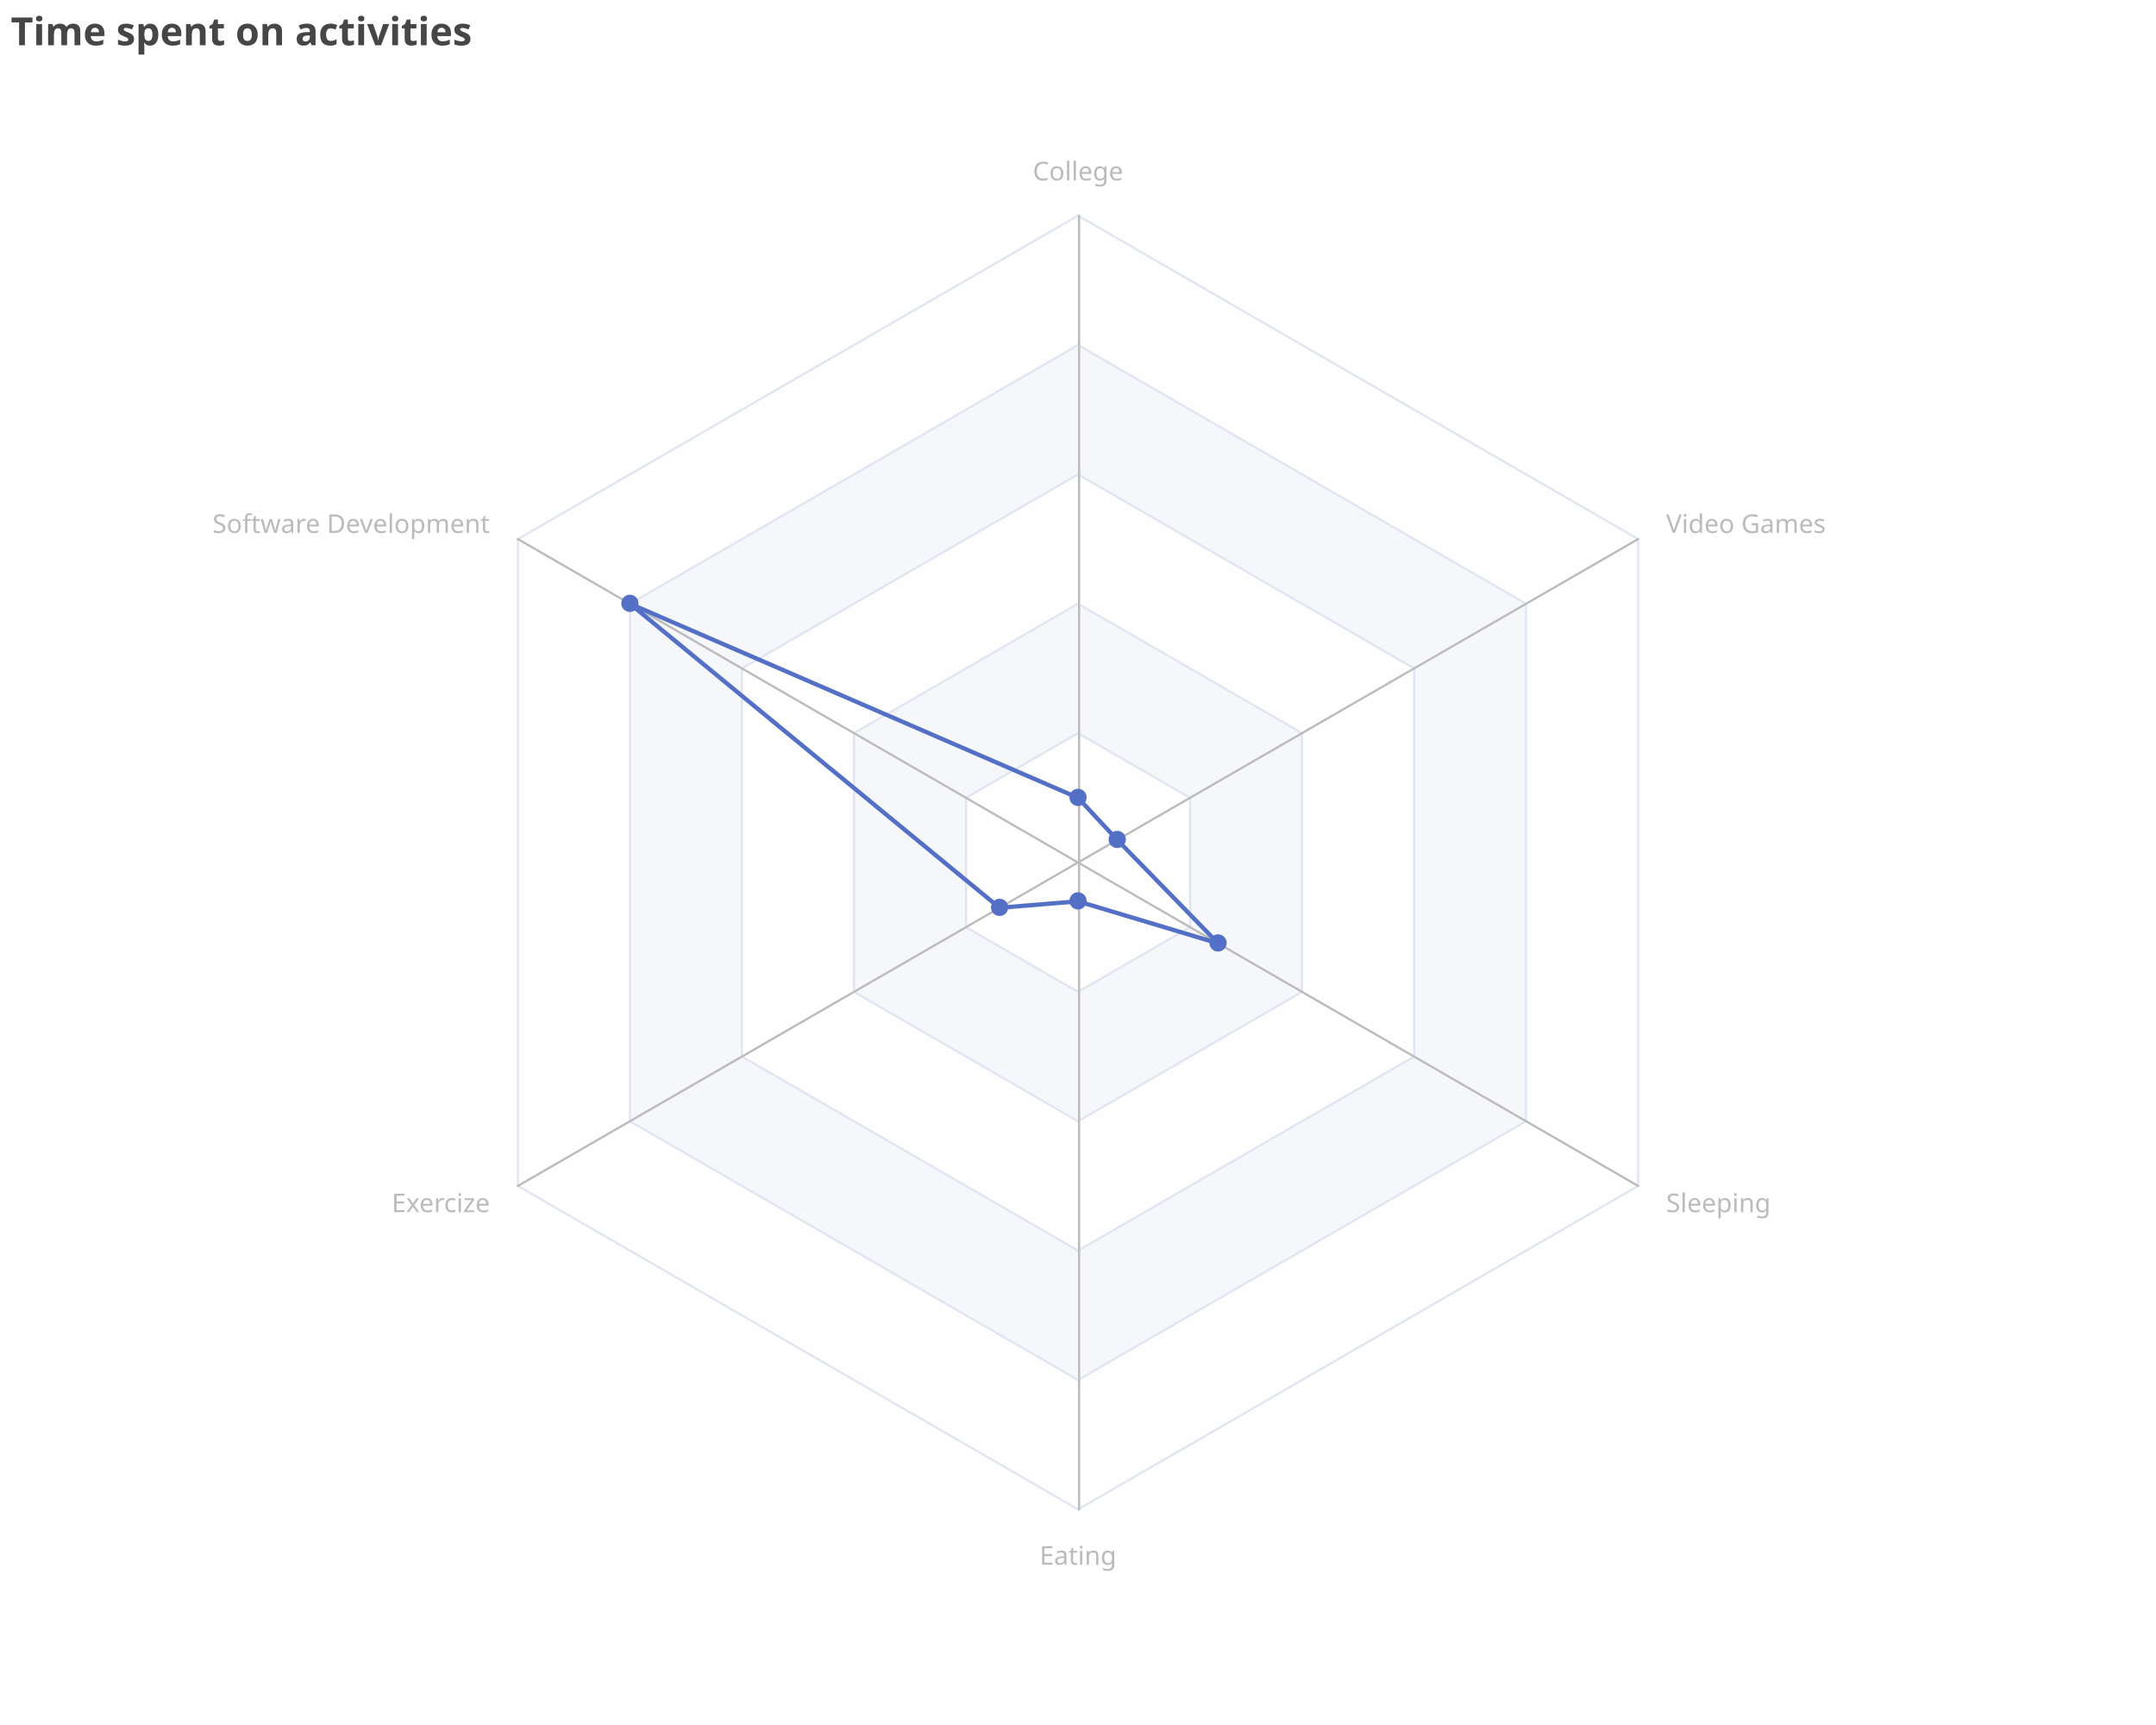
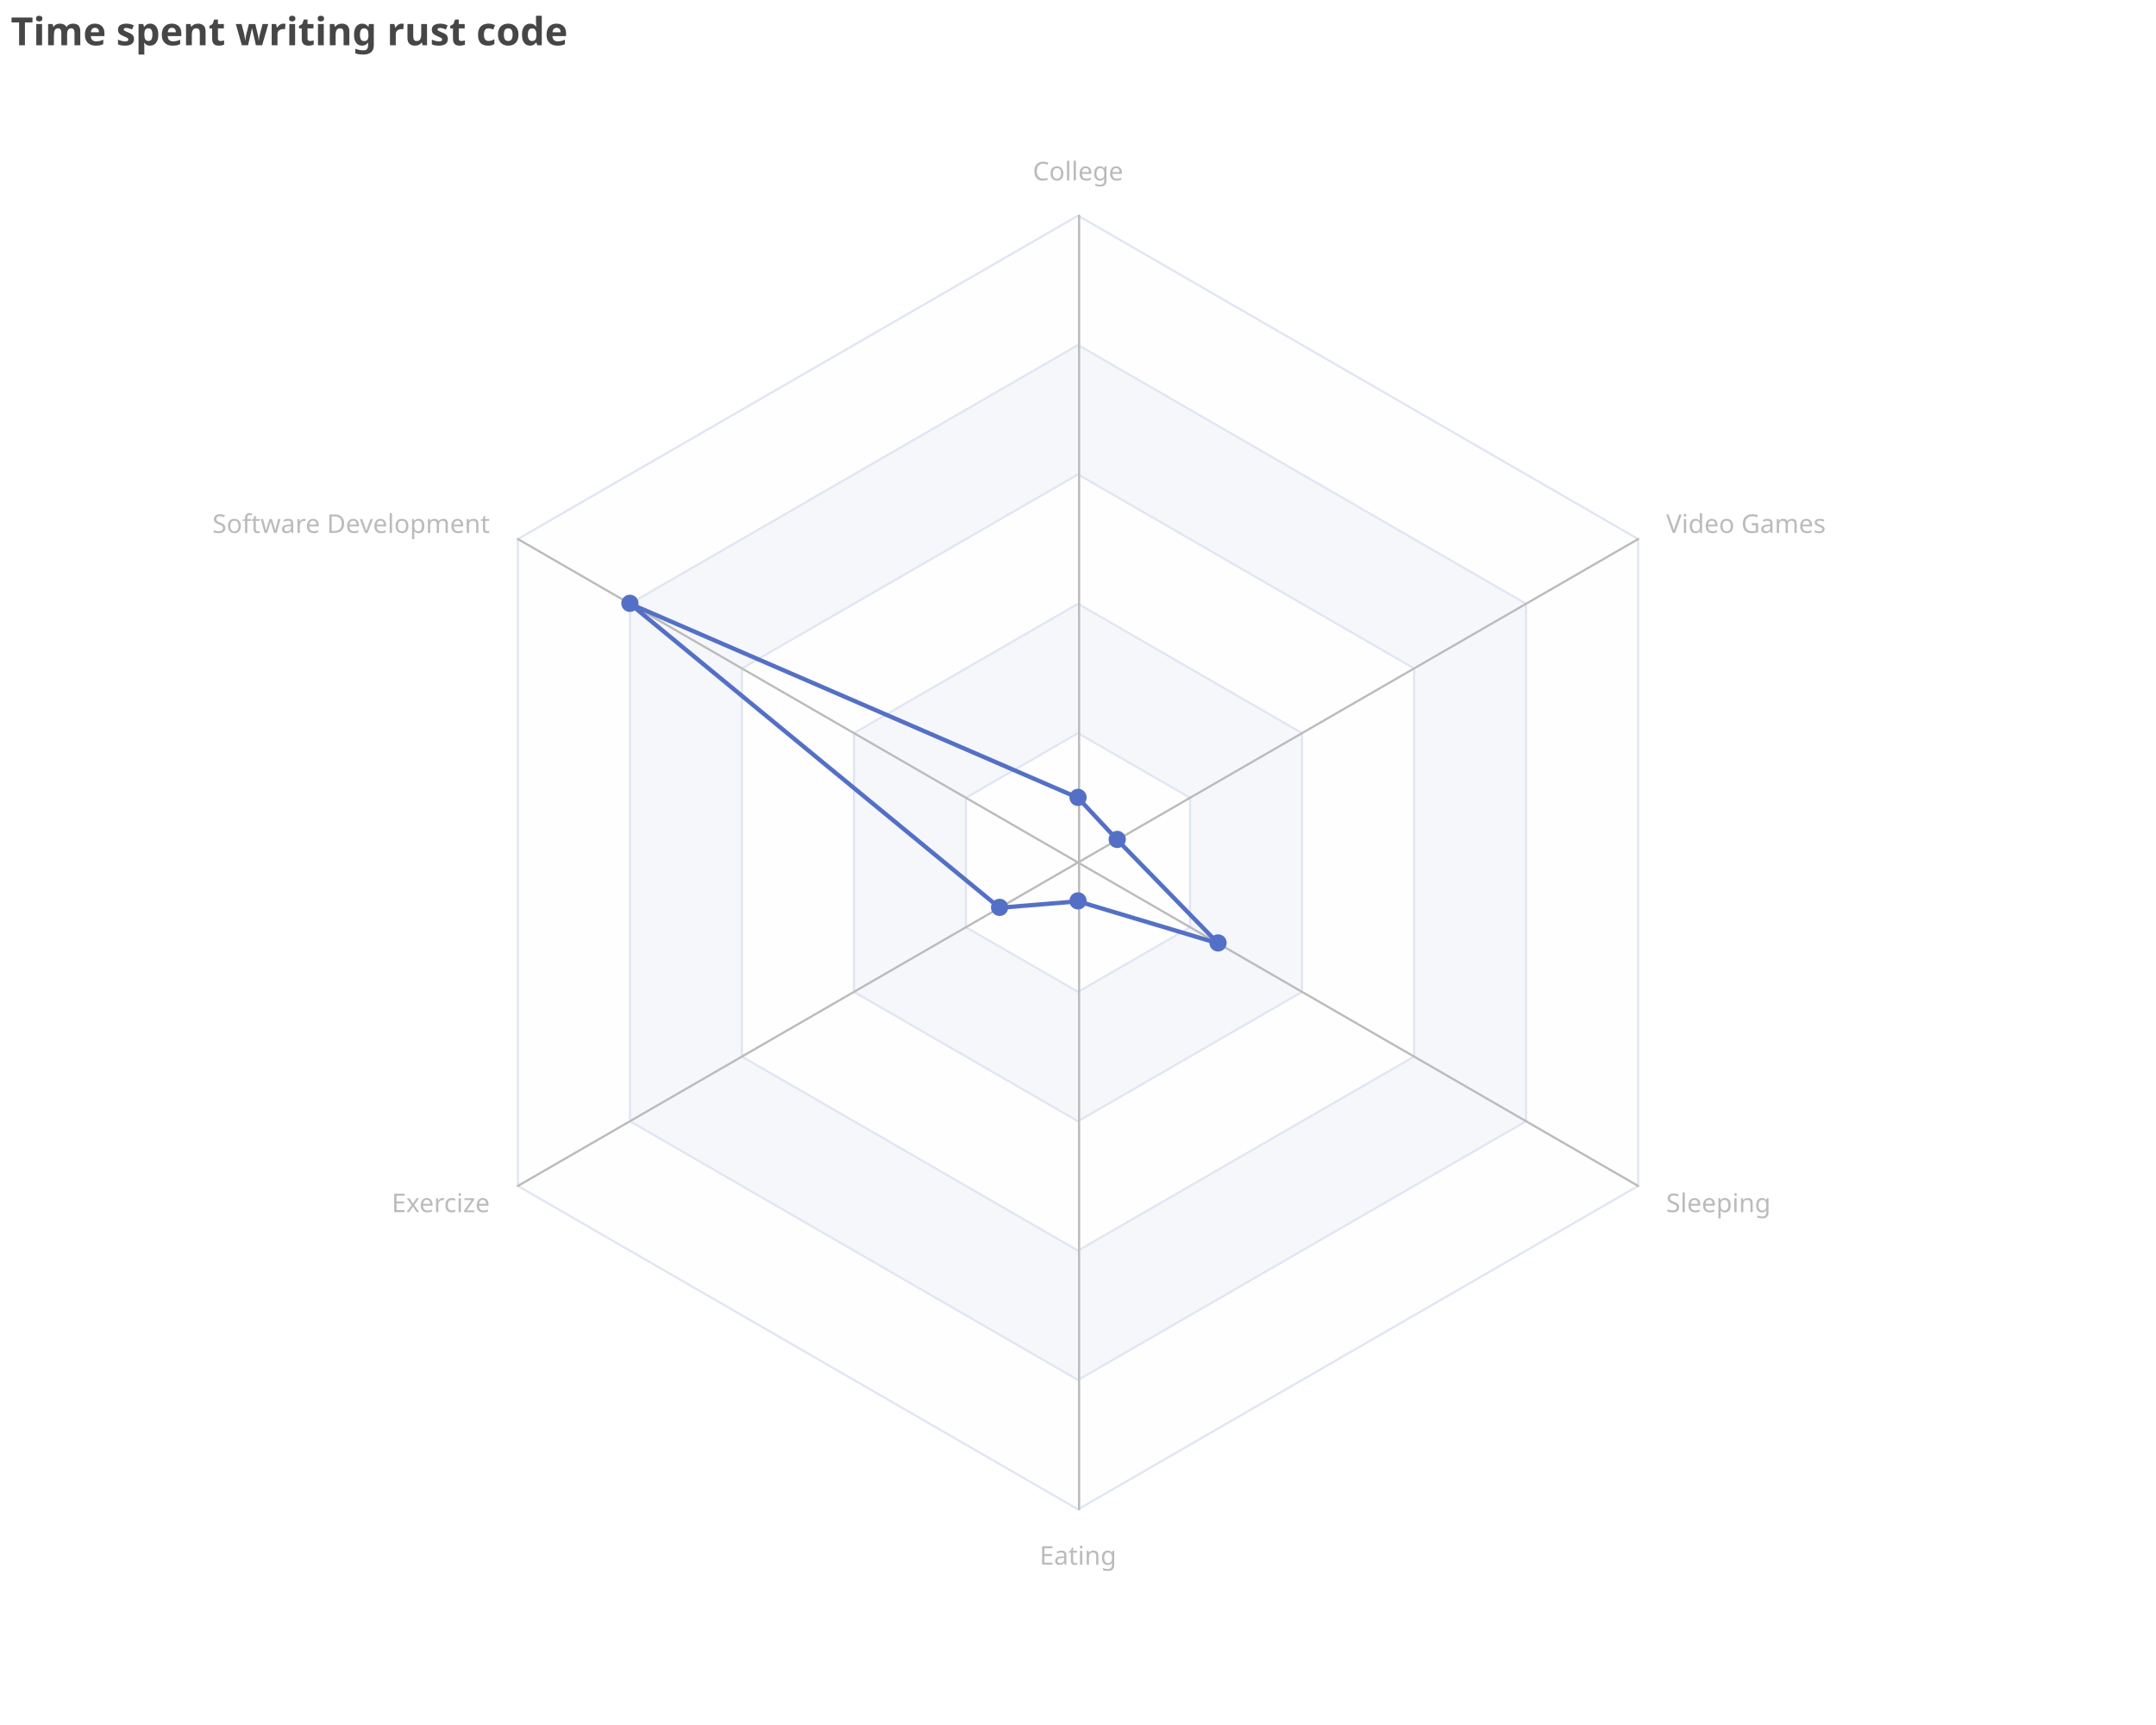
<svg xmlns="http://www.w3.org/2000/svg" width="1000" height="800" version="1.1" baseProfile="full" viewBox="0 0 1000 800">
  <rect width="1000" height="800" x="0" y="0" id="0" fill="none" />
  <path d="M500 340L448 370L448 430L500 460L552 430L552 370L500 340L500 400ZM500 220L344.1 310L344.1 490L500 580L655.9 490L655.9 310L500 220L500 280L603.9 340L603.9 460L500 520L396.1 460L396.1 340L500 280ZM500 100L240.2 250L240.2 550L500 700L759.8 550L759.8 250L500 100L500 160L707.8 280L707.8 520L500 640L292.2 520L292.2 280L500 160Z" fill="rgb(250,250,250)" fill-opacity="0.2" />
  <path d="M500 280L396.1 340L396.1 460L500 520L603.9 460L603.9 340L500 280L500 340L552 370L552 430L500 460L448 430L448 370L500 340ZM500 160L292.2 280L292.2 520L500 640L707.8 520L707.8 280L500 160L500 220L655.9 310L655.9 490L500 580L344.1 490L344.1 310L500 220Z" fill="rgb(210,219,238)" fill-opacity="0.2" />
  <path d="M500 400M500 340L448 370L448 430L500 460L552 430L552 370L500 340M500 280L396.1 340L396.1 460L500 520L603.9 460L603.9 340L500 280M500 220L344.1 310L344.1 490L500 580L655.9 490L655.9 310L500 220M500 160L292.2 280L292.2 520L500 640L707.8 520L707.8 280L500 160M500 100L240.2 250L240.2 550L500 700L759.8 550L759.8 250L500 100" fill="none" stroke="#E0E6F1" />
  <path d="M500.5 400L500.5 100" fill="none" stroke="#bbb" stroke-linecap="round" />
  <text dominant-baseline="central" text-anchor="middle" style="font-size:12px;font-family:sans-serif;" y="-6" transform="translate(500 85)" fill="#bbb">College</text>
  <path d="M500 400L240.2 250" fill="none" stroke="#bbb" stroke-linecap="round" />
  <text dominant-baseline="central" text-anchor="end" style="font-size:12px;font-family:sans-serif;" xml:space="preserve" transform="translate(227.202 242.5)" fill="#bbb">Software Development</text>
  <path d="M500 400L240.2 550" fill="none" stroke="#bbb" stroke-linecap="round" />
  <text dominant-baseline="central" text-anchor="end" style="font-size:12px;font-family:sans-serif;" transform="translate(227.202 557.5)" fill="#bbb">Exercize</text>
  <path d="M500.5 400L500.5 700" fill="none" stroke="#bbb" stroke-linecap="round" />
  <text dominant-baseline="central" text-anchor="middle" style="font-size:12px;font-family:sans-serif;" y="6" transform="translate(500 715)" fill="#bbb">Eating</text>
  <path d="M500 400L759.8 550" fill="none" stroke="#bbb" stroke-linecap="round" />
  <text dominant-baseline="central" text-anchor="start" style="font-size:12px;font-family:sans-serif;" transform="translate(772.798 557.5)" fill="#bbb">Sleeping</text>
  <path d="M500 400L759.8 250" fill="none" stroke="#bbb" stroke-linecap="round" />
  <text dominant-baseline="central" text-anchor="start" style="font-size:12px;font-family:sans-serif;" xml:space="preserve" transform="translate(772.798 242.5)" fill="#bbb">Video Games</text>
  <polyline points="500 370 292.2 280 463.6 421 500 418 565 437.5 518.2 389.5 500 370" fill="none" stroke="#5470c6" stroke-width="2" stroke-linejoin="round" />
  <path d="M1 0A1 1 0 1 1 1 -0.1A1 1 0 0 1 1 0" transform="matrix(4,0,0,4,500,370)" fill="#5470c6" />
  <path d="M1 0A1 1 0 1 1 1 -0.1A1 1 0 0 1 1 0" transform="matrix(4,0,0,4,292.1539,280)" fill="#5470c6" />
  <path d="M1 0A1 1 0 1 1 1 -0.1A1 1 0 0 1 1 0" transform="matrix(4,0,0,4,463.6269,421)" fill="#5470c6" />
  <path d="M1 0A1 1 0 1 1 1 -0.1A1 1 0 0 1 1 0" transform="matrix(4,0,0,4,500,418)" fill="#5470c6" />
  <path d="M1 0A1 1 0 1 1 1 -0.1A1 1 0 0 1 1 0" transform="matrix(4,0,0,4,564.9519,437.5)" fill="#5470c6" />
  <path d="M1 0A1 1 0 1 1 1 -0.1A1 1 0 0 1 1 0" transform="matrix(4,0,0,4,518.1865,389.5)" fill="#5470c6" />
  <path d="M-5 -5l10 0l0 10l-10 0Z" transform="translate(500 5)" fill="rgb(0,0,0)" fill-opacity="0" stroke="#ccc" stroke-width="0" />
-   <path d="M-5 -5l198.6 0l0 28l-198.6 0Z" transform="translate(5 5)" fill="rgb(0,0,0)" fill-opacity="0" stroke="#ccc" stroke-width="0" />
-   <text dominant-baseline="central" text-anchor="start" style="font-size:18px;font-family:sans-serif;font-weight:bold;" xml:space="preserve" y="9" transform="translate(5 5)" fill="#464646">Time spent on activities</text>
+   <path d="M-5 -5l235.7 0l0 28l-235.7 0Z" transform="translate(5 5)" fill="rgb(0,0,0)" fill-opacity="0" stroke="#ccc" stroke-width="0" />
+   <text dominant-baseline="central" text-anchor="start" style="font-size:18px;font-family:sans-serif;font-weight:bold;" xml:space="preserve" y="9" transform="translate(5 5)" fill="#464646">Time spent writing rust code</text>
</svg>
